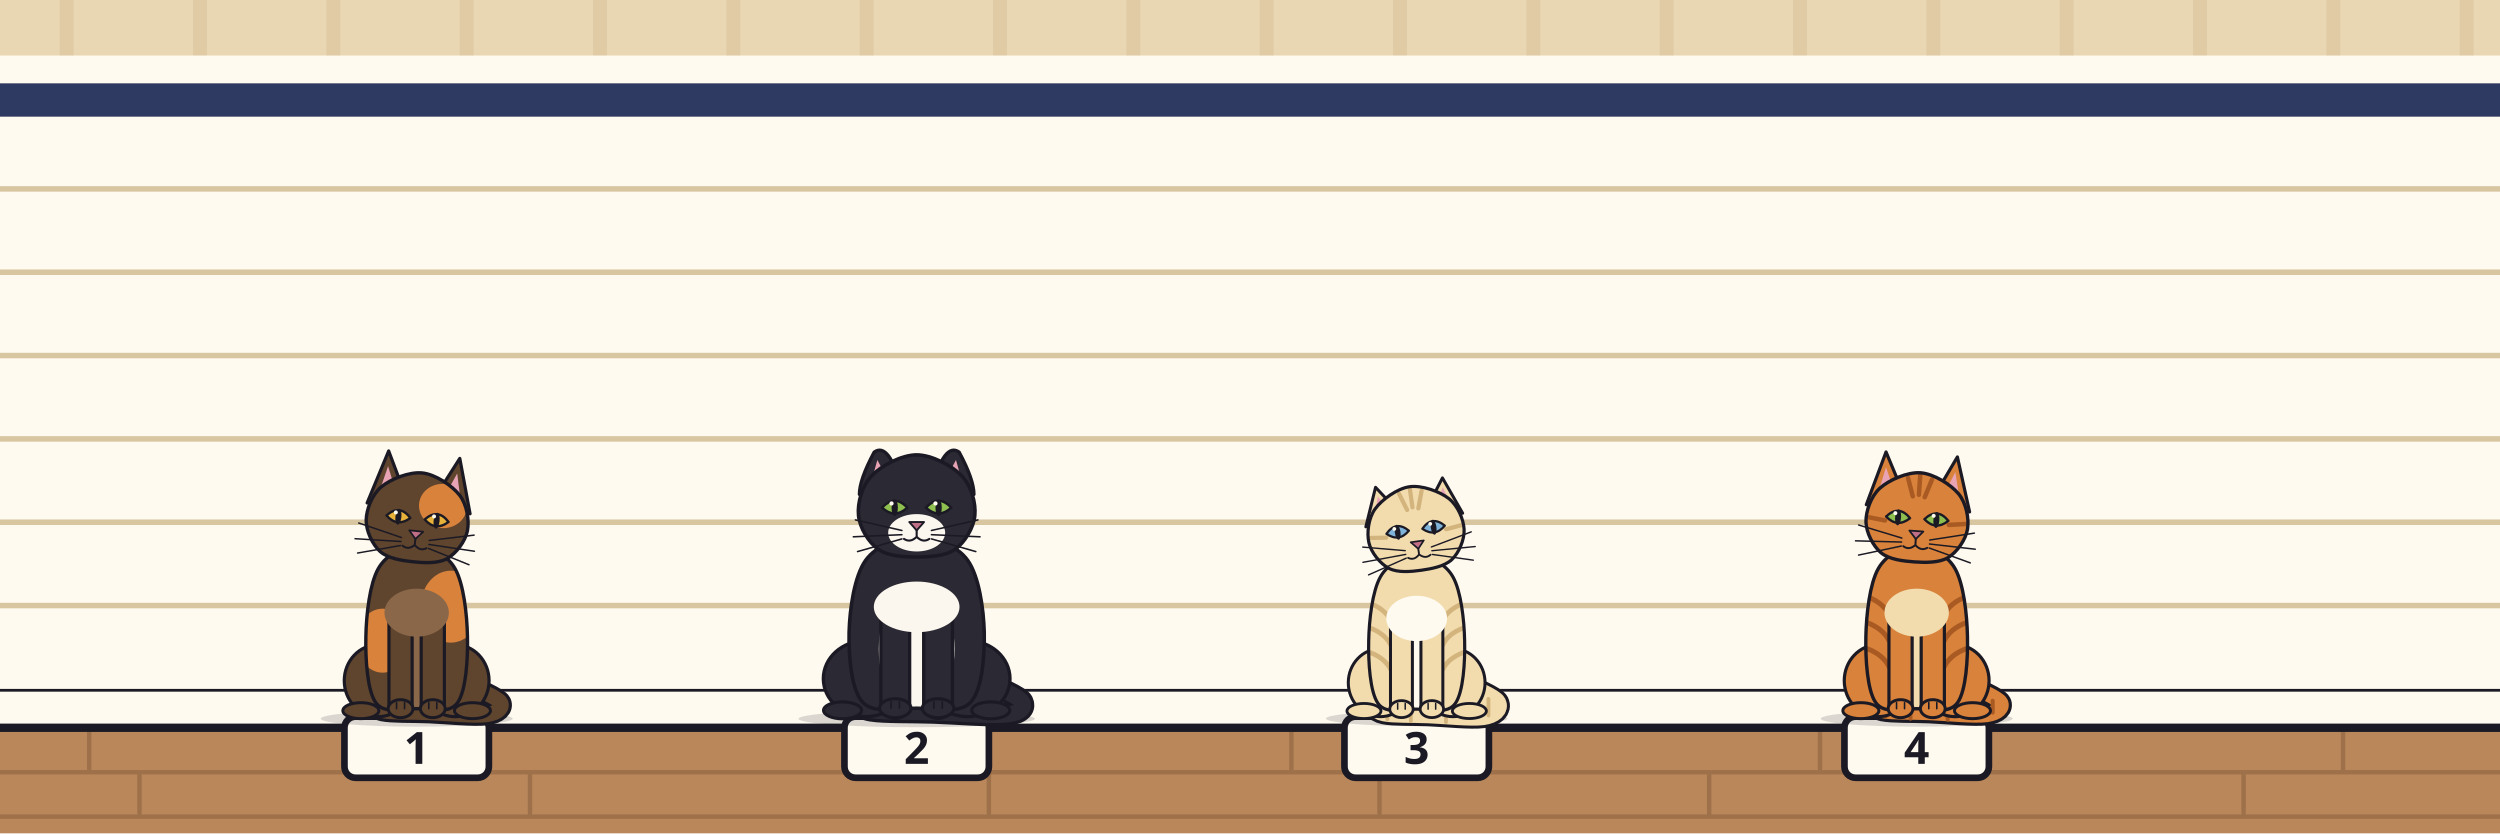
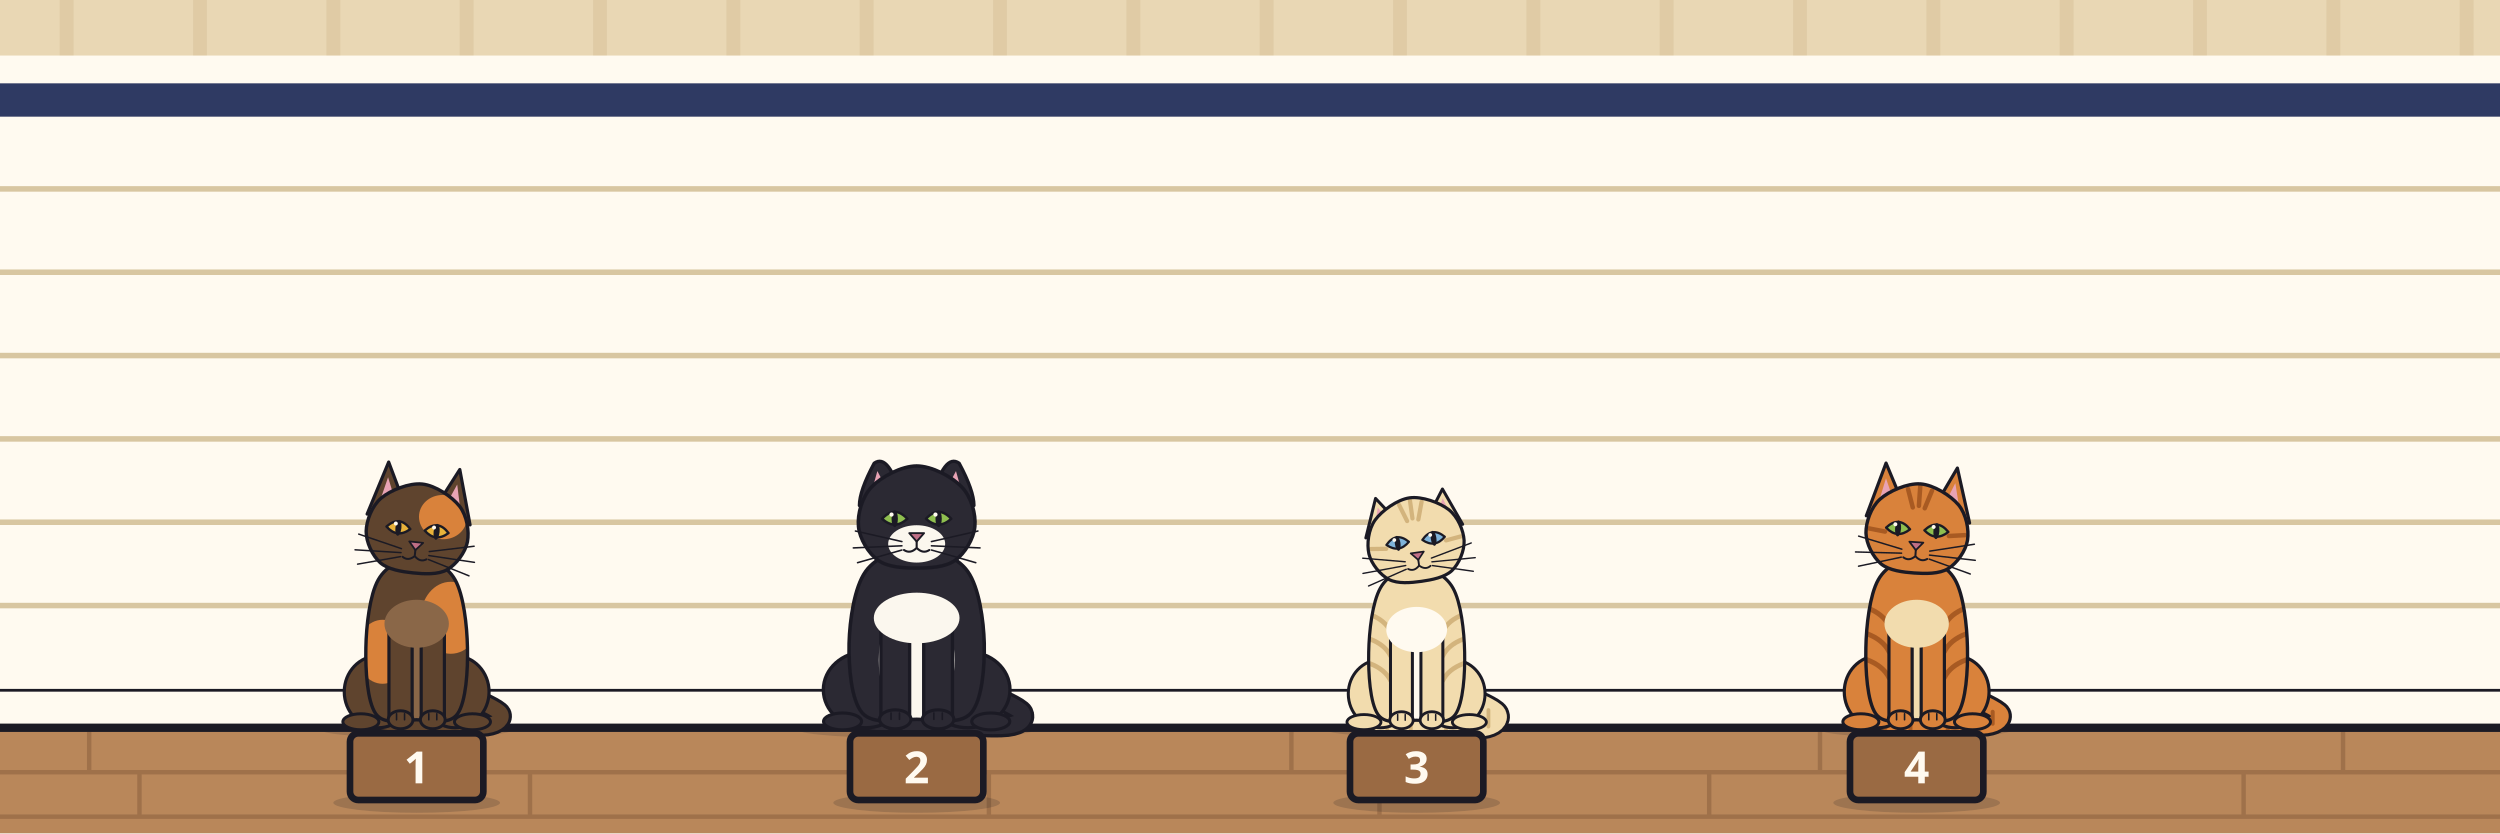
- <svg xmlns="http://www.w3.org/2000/svg" viewBox="0 0 900 300" overflow="visible" role="img" aria-label="Four cats in a line-up against a height chart, each standing on a numbered card">
+ <svg xmlns="http://www.w3.org/2000/svg" viewBox="0 0 900 300" overflow="visible" role="img" aria-label="Four cats in a line-up against a height chart, each sitting behind a numbered wooden block">
  <rect x="-170" y="0" width="1240" height="262" fill="#e9d7b4" />
  <path d="M-168 0V248M-120 0V248M-72 0V248M-24 0V248M24 0V248M72 0V248M120 0V248M168 0V248M216 0V248M264 0V248M312 0V248M360 0V248M408 0V248M456 0V248M504 0V248M552 0V248M600 0V248M648 0V248M696 0V248M744 0V248M792 0V248M840 0V248M888 0V248M936 0V248M984 0V248M1032 0V248" stroke="#cdb58a" stroke-width="5" opacity="0.35" />
  <rect x="-170" y="248" width="1240" height="14" fill="#fffaf0" />
  <path d="M-170 248H1070" fill="none" stroke="#1b1a24" stroke-width="2" stroke-linecap="round" stroke-linejoin="round" />
  <rect x="-170" y="262" width="1240" height="38" fill="#b9875a" />
  <path d="M-170 278H1070M-118.1 262V278M32.1 262V278M167.6 262V278M312 262V278M464.9 262V278M655.2 262V278M843.5 262V278M984.6 262V278M-170 294H1070M-76.8 278V294M50.2 278V294M190.8 278V294M356 278V294M496.6 278V294M615.3 278V294M807.7 278V294M936.3 278V294" stroke="#8e6340" stroke-width="1.6" opacity="0.6" />
  <path d="M-170 262H1070" fill="none" stroke="#1b1a24" stroke-width="3" stroke-linecap="round" stroke-linejoin="round" />
  <g transform="translate(-170 0)">
    <rect x="0" y="20" width="1240" height="228" fill="#fffaf0" />
    <path d="M0 218H1240M0 188H1240M0 158H1240M0 128H1240M0 98H1240M0 68H1240M0 38H1240" fill="none" stroke="#d8c6a1" stroke-width="2" stroke-linecap="round" stroke-linejoin="round" />
  </g>
  <rect x="-170" y="30" width="1240" height="12" fill="#2f3a63" />
-   <rect x="124" y="258" width="52" height="22" rx="4" fill="#fffaf0" stroke="#1b1a24" stroke-width="2.4" />
-   <text x="150" y="275" text-anchor="middle" font-family="sans-serif" font-weight="800" font-size="16" fill="#1b1a24">1</text>
-   <g transform="translate(150 258) scale(0.36)">
+   <g transform="translate(150 262) scale(0.36)">
    <ellipse cx="0" cy="2" rx="96" ry="8" fill="#1b1a24" opacity="0.16" />
    <path d="M56 -30 C60.7 -27.3 81.7 -18.7 84 -14 C86.3 -9.3 81.9 -3.7 70 -2 C58.1 -0.3 29.8 -3.3 12.4 -4 C-4.9 -4.7 -24.3 -4 -34.1 -6 C-43.9 -8 -44.4 -14.3 -46.5 -16" fill="none" stroke="#1b1a24" stroke-width="21.4" stroke-linecap="round" stroke-linejoin="round" />
    <path d="M56 -30 C60.7 -27.3 81.7 -18.7 84 -14 C86.3 -9.3 81.9 -3.7 70 -2 C58.1 -0.3 29.8 -3.3 12.4 -4 C-4.9 -4.7 -24.3 -4 -34.1 -6 C-43.9 -8 -44.4 -14.3 -46.5 -16" fill="none" stroke="#5f442e" stroke-width="15" stroke-linecap="round" stroke-linejoin="round" />
    <ellipse cx="-38.4" cy="-36" rx="34" ry="36" fill="#5f442e" stroke="#1b1a24" stroke-width="3.2" />
    <ellipse cx="38.4" cy="-36" rx="34" ry="36" fill="#5f442e" stroke="#1b1a24" stroke-width="3.2" />
    <ellipse cx="-55.8" cy="-6" rx="18" ry="8" fill="#5f442e" stroke="#1b1a24" stroke-width="3" />
    <ellipse cx="55.8" cy="-6" rx="18" ry="8" fill="#5f442e" stroke="#1b1a24" stroke-width="3" />
-     <clipPath id="yc0150258-b">
+     <clipPath id="yc0150262-b">
      <path d="M0 -170 C12.8 -170 30 -163 38.4 -148 C46.9 -133 50.4 -102.3 50.8 -80 C51.3 -57.7 49.4 -26 40.9 -14 C32.4 -2 13.6 -8 0 -8 C-13.6 -8 -32.4 -2 -40.9 -14 C-49.4 -26 -51.3 -57.7 -50.8 -80 C-50.4 -102.3 -46.9 -133 -38.4 -148 C-30 -163 -12.8 -170 0 -170Z" />
    </clipPath>
    <path d="M0 -170 C12.8 -170 30 -163 38.4 -148 C46.9 -133 50.4 -102.3 50.8 -80 C51.3 -57.7 49.4 -26 40.9 -14 C32.4 -2 13.6 -8 0 -8 C-13.6 -8 -32.4 -2 -40.9 -14 C-49.4 -26 -51.3 -57.7 -50.8 -80 C-50.4 -102.3 -46.9 -133 -38.4 -148 C-30 -163 -12.8 -170 0 -170Z" fill="#5f442e" />
-     <g clip-path="url(#yc0150258-b)">
+     <g clip-path="url(#yc0150262-b)">
      <ellipse cx="0" cy="-64" rx="28.5" ry="62" fill="#8a6748" />
      <ellipse cx="34.1" cy="-110" rx="30" ry="36" fill="#d9823b" />
      <ellipse cx="-34.1" cy="-76" rx="26" ry="32" fill="#d9823b" />
    </g>
    <path d="M0 -170 C12.8 -170 30 -163 38.4 -148 C46.9 -133 50.4 -102.3 50.8 -80 C51.3 -57.7 49.4 -26 40.9 -14 C32.4 -2 13.6 -8 0 -8 C-13.6 -8 -32.4 -2 -40.9 -14 C-49.4 -26 -51.3 -57.7 -50.8 -80 C-50.4 -102.3 -46.9 -133 -38.4 -148 C-30 -163 -12.8 -170 0 -170Z" fill="none" />
    <path d="M0 -170 C12.8 -170 30 -163 38.4 -148 C46.9 -133 50.4 -102.3 50.8 -80 C51.3 -57.7 49.4 -26 40.9 -14 C32.4 -2 13.6 -8 0 -8 C-13.6 -8 -32.4 -2 -40.9 -14 C-49.4 -26 -51.3 -57.7 -50.8 -80 C-50.4 -102.3 -46.9 -133 -38.4 -148 C-30 -163 -12.8 -170 0 -170Z" fill="none" stroke="#1b1a24" stroke-width="3.4" stroke-linecap="round" stroke-linejoin="round" />
    <path d="M-16.12 -96 L-16.12 -12" fill="none" stroke="#1b1a24" stroke-width="26.4" stroke-linecap="round" stroke-linejoin="round" />
    <path d="M-16.12 -96 L-16.12 -12" fill="none" stroke="#5f442e" stroke-width="20" stroke-linecap="round" stroke-linejoin="round" />
    <ellipse cx="-16.1" cy="-8" rx="12.4" ry="9" fill="#5f442e" stroke="#1b1a24" stroke-width="3" />
    <path d="M-20.12 -14 l0 6 M-12.12 -14 l0 6" fill="none" stroke="#1b1a24" stroke-width="1.6" stroke-linecap="round" stroke-linejoin="round" />
    <path d="M16.12 -96 L16.12 -12" fill="none" stroke="#1b1a24" stroke-width="26.4" stroke-linecap="round" stroke-linejoin="round" />
    <path d="M16.12 -96 L16.12 -12" fill="none" stroke="#5f442e" stroke-width="20" stroke-linecap="round" stroke-linejoin="round" />
    <ellipse cx="16.1" cy="-8" rx="12.4" ry="9" fill="#5f442e" stroke="#1b1a24" stroke-width="3" />
    <path d="M12.12 -14 l0 6 M20.12 -14 l0 6" fill="none" stroke="#1b1a24" stroke-width="1.6" stroke-linecap="round" stroke-linejoin="round" />
    <ellipse cx="0" cy="-104" rx="32.2" ry="24" fill="#8a6748" />
    <g transform="rotate(6 0 -190)">
      <path d="M-11.76 -214.4 L-35.76 -262.4 L-51.76 -208.4 Z" fill="#5f442e" stroke="#1b1a24" stroke-width="3.2" stroke-linecap="round" stroke-linejoin="round" />
      <path d="M-21.76 -216.4 L-34.76 -247.2 L-42.76 -212.4 Z" fill="#e8a3b4" />
      <path d="M11.76 -214.4 L35.76 -262.4 L51.76 -208.4 Z" fill="#5f442e" stroke="#1b1a24" stroke-width="3.2" stroke-linecap="round" stroke-linejoin="round" />
      <path d="M21.76 -216.4 L34.76 -247.2 L42.76 -212.4 Z" fill="#e8a3b4" />
-       <clipPath id="yc0150258-hf">
+       <clipPath id="yc0150262-hf">
        <path d="M0 -244 C13.1 -244 30.9 -234.6 39.4 -225.8 C47.8 -217 51.8 -201.9 50.9 -191.2 C49.9 -180.5 42.1 -167.5 33.6 -161.4 C25.1 -155.4 11.2 -154.7 0 -154.7 C-11.2 -154.7 -25.1 -155.4 -33.6 -161.4 C-42.1 -167.5 -49.9 -180.5 -50.9 -191.2 C-51.8 -201.9 -47.8 -217 -39.4 -225.8 C-30.9 -234.6 -13.1 -244 0 -244Z" />
      </clipPath>
      <path d="M0 -244 C13.1 -244 30.9 -234.6 39.4 -225.8 C47.8 -217 51.8 -201.9 50.9 -191.2 C49.9 -180.5 42.1 -167.5 33.6 -161.4 C25.1 -155.4 11.2 -154.7 0 -154.7 C-11.2 -154.7 -25.1 -155.4 -33.6 -161.4 C-42.1 -167.5 -49.9 -180.5 -50.9 -191.2 C-51.8 -201.9 -47.8 -217 -39.4 -225.8 C-30.9 -234.6 -13.1 -244 0 -244Z" fill="#5f442e" />
-       <g clip-path="url(#yc0150258-hf)">
+       <g clip-path="url(#yc0150262-hf)">
        <ellipse cx="24" cy="-213.3" rx="24" ry="22.1" fill="#d9823b" />
      </g>
      <path d="M0 -244 C13.1 -244 30.9 -234.6 39.4 -225.8 C47.8 -217 51.8 -201.9 50.9 -191.2 C49.9 -180.5 42.1 -167.5 33.6 -161.4 C25.1 -155.4 11.2 -154.7 0 -154.7 C-11.2 -154.7 -25.1 -155.4 -33.6 -161.4 C-42.1 -167.5 -49.9 -180.5 -50.9 -191.2 C-51.8 -201.9 -47.8 -217 -39.4 -225.8 C-30.9 -234.6 -13.1 -244 0 -244Z" fill="none" />
      <path d="M0 -244 C13.1 -244 30.9 -234.6 39.4 -225.8 C47.8 -217 51.8 -201.9 50.9 -191.2 C49.9 -180.5 42.1 -167.5 33.6 -161.4 C25.1 -155.4 11.2 -154.7 0 -154.7 C-11.2 -154.7 -25.1 -155.4 -33.6 -161.4 C-42.1 -167.5 -49.9 -180.5 -50.9 -191.2 C-51.8 -201.9 -47.8 -217 -39.4 -225.8 C-30.9 -234.6 -13.1 -244 0 -244Z" fill="none" stroke="#1b1a24" stroke-width="3.4" stroke-linecap="round" stroke-linejoin="round" />
      <path d="M-31.2 -198 Q-19.2 -211 -7.2 -198 Q-19.2 -187 -31.2 -198 Z" fill="#e8b23a" stroke="#1b1a24" stroke-width="2.4" stroke-linecap="round" stroke-linejoin="round" />
      <ellipse cx="-19.2" cy="-198" rx="3" ry="8" fill="#1b1a24" />
      <circle cx="-22.2" cy="-202" r="2" fill="#fffaf0" />
      <path d="M7.2 -198 Q19.2 -211 31.2 -198 Q19.2 -187 7.2 -198 Z" fill="#e8b23a" stroke="#1b1a24" stroke-width="2.4" stroke-linecap="round" stroke-linejoin="round" />
      <ellipse cx="19.2" cy="-198" rx="3" ry="8" fill="#1b1a24" />
      <circle cx="16.2" cy="-202" r="2" fill="#fffaf0" />
      <path d="M-7 -185.6 L7 -185.6 L0 -177.6 Z" fill="#c06f86" stroke="#1b1a24" stroke-width="1.8" stroke-linecap="round" stroke-linejoin="round" />
      <path d="M0 -177.6 l0 6 q-6 6 -12 2 M0 -171.6 q6 6 12 2" fill="none" stroke="#1b1a24" stroke-width="2" stroke-linecap="round" stroke-linejoin="round" />
      <path d="M-14 -177.6 l-44 -10 M-14 -173.6 l-46 2 M-14 -169.6 l-42 12" fill="none" stroke="#1b1a24" stroke-width="1.5" stroke-linecap="round" stroke-linejoin="round" />
      <path d="M14 -177.6 l44 -10 M14 -173.6 l46 2 M14 -169.6 l42 12" fill="none" stroke="#1b1a24" stroke-width="1.5" stroke-linecap="round" stroke-linejoin="round" />
    </g>
  </g>
-   <rect x="304" y="258" width="52" height="22" rx="4" fill="#fffaf0" stroke="#1b1a24" stroke-width="2.4" />
-   <text x="330" y="275" text-anchor="middle" font-family="sans-serif" font-weight="800" font-size="16" fill="#1b1a24">2</text>
-   <g transform="translate(330 258) scale(0.38)">
+   <ellipse cx="150" cy="289" rx="30" ry="3.6" fill="#1b1a24" opacity="0.18" />
+   <rect x="126" y="264" width="48" height="24" rx="3" fill="#9a6a43" stroke="#1b1a24" stroke-width="2.4" />
+   <text x="150" y="282" text-anchor="middle" font-family="sans-serif" font-weight="800" font-size="16" fill="#fffaf0">1</text>
+   <g transform="translate(330 262) scale(0.38)">
    <ellipse cx="0" cy="2" rx="112" ry="8" fill="#1b1a24" opacity="0.16" />
    <path d="M72 -30 C76.7 -27.3 97.7 -18.7 100 -14 C102.3 -9.3 100.1 -3.7 86 -2 C71.9 -0.3 37.1 -3.3 15.6 -4 C-5.9 -4.7 -30.6 -4 -42.9 -6 C-55.3 -8 -55.9 -14.3 -58.5 -16" fill="none" stroke="#1b1a24" stroke-width="21.4" stroke-linecap="round" stroke-linejoin="round" />
    <path d="M72 -30 C76.7 -27.3 97.7 -18.7 100 -14 C102.3 -9.3 100.1 -3.7 86 -2 C71.9 -0.3 37.1 -3.3 15.6 -4 C-5.9 -4.7 -30.6 -4 -42.9 -6 C-55.3 -8 -55.9 -14.3 -58.5 -16" fill="none" stroke="#2b2933" stroke-width="15" stroke-linecap="round" stroke-linejoin="round" />
    <ellipse cx="-48.4" cy="-36" rx="40" ry="36" fill="#2b2933" stroke="#1b1a24" stroke-width="3.2" />
    <ellipse cx="48.4" cy="-36" rx="40" ry="36" fill="#2b2933" stroke="#1b1a24" stroke-width="3.2" />
    <ellipse cx="-70.2" cy="-6" rx="18" ry="8" fill="#2b2933" stroke="#1b1a24" stroke-width="3" />
    <ellipse cx="70.2" cy="-6" rx="18" ry="8" fill="#2b2933" stroke="#1b1a24" stroke-width="3" />
-     <clipPath id="yc1330258-b">
+     <clipPath id="yc1330262-b">
      <path d="M0 -170 C16.1 -170 37.7 -163 48.4 -148 C59 -133 63.4 -102.3 64 -80 C64.5 -57.7 62.1 -26 51.5 -14 C40.8 -2 17.2 -8 0 -8 C-17.2 -8 -40.8 -2 -51.5 -14 C-62.1 -26 -64.5 -57.7 -64 -80 C-63.4 -102.3 -59 -133 -48.4 -148 C-37.7 -163 -16.1 -170 0 -170Z" />
    </clipPath>
    <path d="M0 -170 C16.1 -170 37.7 -163 48.4 -148 C59 -133 63.4 -102.3 64 -80 C64.5 -57.7 62.1 -26 51.5 -14 C40.8 -2 17.2 -8 0 -8 C-17.2 -8 -40.8 -2 -51.5 -14 C-62.1 -26 -64.5 -57.7 -64 -80 C-63.4 -102.3 -59 -133 -48.4 -148 C-37.7 -163 -16.1 -170 0 -170Z" fill="#2b2933" />
-     <g clip-path="url(#yc1330258-b)">
+     <g clip-path="url(#yc1330262-b)">
      <ellipse cx="0" cy="-64" rx="35.9" ry="62" fill="#fbf7ee" />
    </g>
    <path d="M0 -170 C16.1 -170 37.7 -163 48.4 -148 C59 -133 63.4 -102.3 64 -80 C64.5 -57.7 62.1 -26 51.5 -14 C40.8 -2 17.2 -8 0 -8 C-17.2 -8 -40.8 -2 -51.5 -14 C-62.1 -26 -64.5 -57.7 -64 -80 C-63.4 -102.3 -59 -133 -48.4 -148 C-37.7 -163 -16.1 -170 0 -170Z" fill="none" stroke="#4d5c8f" stroke-width="2" stroke-linecap="round" stroke-linejoin="round" />
    <path d="M0 -170 C16.1 -170 37.7 -163 48.4 -148 C59 -133 63.4 -102.3 64 -80 C64.5 -57.7 62.1 -26 51.5 -14 C40.8 -2 17.2 -8 0 -8 C-17.2 -8 -40.8 -2 -51.5 -14 C-62.1 -26 -64.5 -57.7 -64 -80 C-63.4 -102.3 -59 -133 -48.4 -148 C-37.7 -163 -16.1 -170 0 -170Z" fill="none" stroke="#1b1a24" stroke-width="3.4" stroke-linecap="round" stroke-linejoin="round" />
    <path d="M-20.28 -96 L-20.28 -12" fill="none" stroke="#1b1a24" stroke-width="30.4" stroke-linecap="round" stroke-linejoin="round" />
    <path d="M-20.28 -96 L-20.28 -12" fill="none" stroke="#2b2933" stroke-width="24" stroke-linecap="round" stroke-linejoin="round" />
    <ellipse cx="-20.3" cy="-8" rx="14.9" ry="9" fill="#2b2933" stroke="#1b1a24" stroke-width="3" />
    <path d="M-24.28 -14 l0 6 M-16.28 -14 l0 6" fill="none" stroke="#1b1a24" stroke-width="1.6" stroke-linecap="round" stroke-linejoin="round" />
    <path d="M20.28 -96 L20.28 -12" fill="none" stroke="#1b1a24" stroke-width="30.4" stroke-linecap="round" stroke-linejoin="round" />
    <path d="M20.28 -96 L20.28 -12" fill="none" stroke="#2b2933" stroke-width="24" stroke-linecap="round" stroke-linejoin="round" />
    <ellipse cx="20.3" cy="-8" rx="14.9" ry="9" fill="#2b2933" stroke="#1b1a24" stroke-width="3" />
    <path d="M16.28 -14 l0 6 M24.28 -14 l0 6" fill="none" stroke="#1b1a24" stroke-width="1.6" stroke-linecap="round" stroke-linejoin="round" />
    <ellipse cx="0" cy="-104" rx="40.6" ry="24" fill="#fbf7ee" />
    <g transform="rotate(0 0 -190)">
      <path d="M-14.24 -216.6 Q-26.24 -260.6 -40.24 -250.6 Q-54.24 -224.6 -54.24 -210.6 Z" fill="#2b2933" stroke="#1b1a24" stroke-width="3.2" stroke-linecap="round" stroke-linejoin="round" />
      <path d="M-24.24 -218.6 L-37.24 -243.2 L-45.24 -214.6 Z" fill="#e8a3b4" />
      <path d="M14.24 -216.6 Q26.24 -260.6 40.24 -250.6 Q54.24 -224.6 54.24 -210.6 Z" fill="#2b2933" stroke="#1b1a24" stroke-width="3.2" stroke-linecap="round" stroke-linejoin="round" />
      <path d="M24.24 -218.6 L37.24 -243.2 L45.24 -214.6 Z" fill="#e8a3b4" />
-       <clipPath id="yc1330258-hf">
+       <clipPath id="yc1330262-hf">
        <path d="M0 -248 C14.2 -248 33.5 -237.8 42.6 -228.2 C51.8 -218.7 56.2 -202.4 55.1 -190.8 C54.1 -179.2 45.6 -165.1 36.4 -158.6 C27.2 -152 12.1 -151.3 0 -151.3 C-12.1 -151.3 -27.2 -152 -36.4 -158.6 C-45.6 -165.1 -54.1 -179.2 -55.1 -190.8 C-56.2 -202.4 -51.8 -218.7 -42.6 -228.2 C-33.5 -237.8 -14.2 -248 0 -248Z" />
      </clipPath>
      <path d="M0 -248 C14.2 -248 33.5 -237.8 42.6 -228.2 C51.8 -218.7 56.2 -202.4 55.1 -190.8 C54.1 -179.2 45.6 -165.1 36.4 -158.6 C27.2 -152 12.1 -151.3 0 -151.3 C-12.1 -151.3 -27.2 -152 -36.4 -158.6 C-45.6 -165.1 -54.1 -179.2 -55.1 -190.8 C-56.2 -202.4 -51.8 -218.7 -42.6 -228.2 C-33.5 -237.8 -14.2 -248 0 -248Z" fill="#2b2933" />
-       <g clip-path="url(#yc1330258-hf)">
+       <g clip-path="url(#yc1330262-hf)">
        <ellipse cx="0" cy="-174.2" rx="27" ry="17.7" fill="#fbf7ee" />
      </g>
      <path d="M0 -248 C14.2 -248 33.5 -237.8 42.6 -228.2 C51.8 -218.7 56.2 -202.4 55.1 -190.8 C54.1 -179.2 45.6 -165.1 36.4 -158.6 C27.2 -152 12.1 -151.3 0 -151.3 C-12.1 -151.3 -27.2 -152 -36.4 -158.6 C-45.6 -165.1 -54.1 -179.2 -55.1 -190.8 C-56.2 -202.4 -51.8 -218.7 -42.6 -228.2 C-33.5 -237.8 -14.2 -248 0 -248Z" fill="none" stroke="#4d5c8f" stroke-width="2" stroke-linecap="round" stroke-linejoin="round" />
      <path d="M0 -248 C14.2 -248 33.5 -237.8 42.6 -228.2 C51.8 -218.7 56.2 -202.4 55.1 -190.8 C54.1 -179.2 45.6 -165.1 36.4 -158.6 C27.2 -152 12.1 -151.3 0 -151.3 C-12.1 -151.3 -27.2 -152 -36.4 -158.6 C-45.6 -165.1 -54.1 -179.2 -55.1 -190.8 C-56.2 -202.4 -51.8 -218.7 -42.6 -228.2 C-33.5 -237.8 -14.2 -248 0 -248Z" fill="none" stroke="#1b1a24" stroke-width="3.4" stroke-linecap="round" stroke-linejoin="round" />
      <path d="M-32.8 -198 Q-20.8 -211 -8.8 -198 Q-20.8 -187 -32.8 -198 Z" fill="#8fbf4f" stroke="#1b1a24" stroke-width="2.4" stroke-linecap="round" stroke-linejoin="round" />
      <ellipse cx="-20.8" cy="-198" rx="3" ry="8" fill="#1b1a24" />
      <circle cx="-23.8" cy="-202" r="2" fill="#fffaf0" />
      <path d="M8.8 -198 Q20.8 -211 32.8 -198 Q20.8 -187 8.8 -198 Z" fill="#8fbf4f" stroke="#1b1a24" stroke-width="2.4" stroke-linecap="round" stroke-linejoin="round" />
      <ellipse cx="20.8" cy="-198" rx="3" ry="8" fill="#1b1a24" />
      <circle cx="17.8" cy="-202" r="2" fill="#fffaf0" />
      <path d="M-7 -184.4 L7 -184.4 L0 -176.4 Z" fill="#c06f86" stroke="#1b1a24" stroke-width="1.8" stroke-linecap="round" stroke-linejoin="round" />
      <path d="M0 -176.4 l0 6 q-6 6 -12 2 M0 -170.4 q6 6 12 2" fill="none" stroke="#1b1a24" stroke-width="2" stroke-linecap="round" stroke-linejoin="round" />
      <path d="M-14 -176.4 l-44 -10 M-14 -172.4 l-46 2 M-14 -168.4 l-42 12" fill="none" stroke="#1b1a24" stroke-width="1.5" stroke-linecap="round" stroke-linejoin="round" />
      <path d="M14 -176.4 l44 -10 M14 -172.4 l46 2 M14 -168.4 l42 12" fill="none" stroke="#1b1a24" stroke-width="1.5" stroke-linecap="round" stroke-linejoin="round" />
    </g>
  </g>
-   <rect x="484" y="258" width="52" height="22" rx="4" fill="#fffaf0" stroke="#1b1a24" stroke-width="2.4" />
-   <text x="510" y="275" text-anchor="middle" font-family="sans-serif" font-weight="800" font-size="16" fill="#1b1a24">3</text>
-   <g transform="translate(510 258) scale(0.34)">
+   <ellipse cx="330" cy="289" rx="30" ry="3.6" fill="#1b1a24" opacity="0.18" />
+   <rect x="306" y="264" width="48" height="24" rx="3" fill="#9a6a43" stroke="#1b1a24" stroke-width="2.4" />
+   <text x="330" y="282" text-anchor="middle" font-family="sans-serif" font-weight="800" font-size="16" fill="#fffaf0">2</text>
+   <g transform="translate(510 262) scale(0.34)">
    <ellipse cx="0" cy="2" rx="96" ry="8" fill="#1b1a24" opacity="0.16" />
    <path d="M56 -30 C60.7 -27.3 81.7 -18.7 84 -14 C86.3 -9.3 81.9 -3.7 70 -2 C58.1 -0.3 29.8 -3.3 12.4 -4 C-4.9 -4.7 -24.3 -4 -34.1 -6 C-43.9 -8 -44.4 -14.3 -46.5 -16" fill="none" stroke="#1b1a24" stroke-width="28.4" stroke-linecap="round" stroke-linejoin="round" />
    <path d="M56 -30 C60.7 -27.3 81.7 -18.7 84 -14 C86.3 -9.3 81.9 -3.7 70 -2 C58.1 -0.3 29.8 -3.3 12.4 -4 C-4.9 -4.7 -24.3 -4 -34.1 -6 C-43.9 -8 -44.4 -14.3 -46.5 -16" fill="none" stroke="#f2dcae" stroke-width="22" stroke-linecap="round" stroke-linejoin="round" />
    <path d="M76 -18.8 l0 17.6" fill="none" stroke="#d3b47d" stroke-width="4" stroke-linecap="round" stroke-linejoin="round" />
    <path d="M31 -11.8 l0 17.6" fill="none" stroke="#d3b47d" stroke-width="4" stroke-linecap="round" stroke-linejoin="round" />
    <path d="M-6.2 -12.8 l0 17.6" fill="none" stroke="#d3b47d" stroke-width="4" stroke-linecap="round" stroke-linejoin="round" />
    <path d="M-31 -14.8 l0 17.6" fill="none" stroke="#d3b47d" stroke-width="4" stroke-linecap="round" stroke-linejoin="round" />
    <ellipse cx="-38.4" cy="-36" rx="34" ry="36" fill="#f2dcae" stroke="#1b1a24" stroke-width="3.2" />
    <ellipse cx="38.4" cy="-36" rx="34" ry="36" fill="#f2dcae" stroke="#1b1a24" stroke-width="3.2" />
    <ellipse cx="-55.8" cy="-6" rx="18" ry="8" fill="#f2dcae" stroke="#1b1a24" stroke-width="3" />
    <ellipse cx="55.8" cy="-6" rx="18" ry="8" fill="#f2dcae" stroke="#1b1a24" stroke-width="3" />
-     <clipPath id="yc2510258-b">
+     <clipPath id="yc2510262-b">
      <path d="M0 -170 C12.8 -170 30 -163 38.4 -148 C46.9 -133 50.4 -102.3 50.8 -80 C51.3 -57.7 49.4 -26 40.9 -14 C32.4 -2 13.6 -8 0 -8 C-13.6 -8 -32.4 -2 -40.9 -14 C-49.4 -26 -51.3 -57.7 -50.8 -80 C-50.4 -102.3 -46.9 -133 -38.4 -148 C-30 -163 -12.8 -170 0 -170Z" />
    </clipPath>
    <path d="M0 -170 C12.8 -170 30 -163 38.4 -148 C46.9 -133 50.4 -102.3 50.8 -80 C51.3 -57.7 49.4 -26 40.9 -14 C32.4 -2 13.6 -8 0 -8 C-13.6 -8 -32.4 -2 -40.9 -14 C-49.4 -26 -51.3 -57.7 -50.8 -80 C-50.4 -102.3 -46.9 -133 -38.4 -148 C-30 -163 -12.8 -170 0 -170Z" fill="#f2dcae" />
-     <g clip-path="url(#yc2510258-b)">
+     <g clip-path="url(#yc2510262-b)">
      <ellipse cx="0" cy="-64" rx="28.5" ry="62" fill="#fffaf0" />
      <path d="M-49.6 -120 q16 6 22 18 M49.6 -120 q-16 6 -22 18" fill="none" stroke="#d3b47d" stroke-width="5" stroke-linecap="round" stroke-linejoin="round" />
      <path d="M-49.6 -94 q16 6 22 18 M49.6 -94 q-16 6 -22 18" fill="none" stroke="#d3b47d" stroke-width="5" stroke-linecap="round" stroke-linejoin="round" />
      <path d="M-49.6 -68 q16 6 22 18 M49.6 -68 q-16 6 -22 18" fill="none" stroke="#d3b47d" stroke-width="5" stroke-linecap="round" stroke-linejoin="round" />
    </g>
    <path d="M0 -170 C12.8 -170 30 -163 38.4 -148 C46.9 -133 50.4 -102.3 50.8 -80 C51.3 -57.7 49.4 -26 40.9 -14 C32.4 -2 13.6 -8 0 -8 C-13.6 -8 -32.4 -2 -40.9 -14 C-49.4 -26 -51.3 -57.7 -50.8 -80 C-50.4 -102.3 -46.9 -133 -38.4 -148 C-30 -163 -12.8 -170 0 -170Z" fill="none" />
    <path d="M0 -170 C12.8 -170 30 -163 38.4 -148 C46.9 -133 50.4 -102.3 50.8 -80 C51.3 -57.7 49.4 -26 40.9 -14 C32.4 -2 13.6 -8 0 -8 C-13.6 -8 -32.4 -2 -40.9 -14 C-49.4 -26 -51.3 -57.7 -50.8 -80 C-50.4 -102.3 -46.9 -133 -38.4 -148 C-30 -163 -12.8 -170 0 -170Z" fill="none" stroke="#1b1a24" stroke-width="3.4" stroke-linecap="round" stroke-linejoin="round" />
    <path d="M-16.12 -96 L-16.12 -12" fill="none" stroke="#1b1a24" stroke-width="26.4" stroke-linecap="round" stroke-linejoin="round" />
    <path d="M-16.12 -96 L-16.12 -12" fill="none" stroke="#f2dcae" stroke-width="20" stroke-linecap="round" stroke-linejoin="round" />
    <ellipse cx="-16.1" cy="-8" rx="12.4" ry="9" fill="#f2dcae" stroke="#1b1a24" stroke-width="3" />
    <path d="M-20.12 -14 l0 6 M-12.12 -14 l0 6" fill="none" stroke="#1b1a24" stroke-width="1.6" stroke-linecap="round" stroke-linejoin="round" />
    <path d="M16.12 -96 L16.12 -12" fill="none" stroke="#1b1a24" stroke-width="26.4" stroke-linecap="round" stroke-linejoin="round" />
    <path d="M16.12 -96 L16.12 -12" fill="none" stroke="#f2dcae" stroke-width="20" stroke-linecap="round" stroke-linejoin="round" />
    <ellipse cx="16.1" cy="-8" rx="12.4" ry="9" fill="#f2dcae" stroke="#1b1a24" stroke-width="3" />
    <path d="M12.12 -14 l0 6 M20.12 -14 l0 6" fill="none" stroke="#1b1a24" stroke-width="1.6" stroke-linecap="round" stroke-linejoin="round" />
    <ellipse cx="0" cy="-104" rx="32.2" ry="24" fill="#fffaf0" />
    <g transform="rotate(-8 0 -190)">
      <path d="M-11.76 -214.4 L-35.76 -248.4 L-51.76 -208.4 Z" fill="#f2dcae" stroke="#1b1a24" stroke-width="3.2" stroke-linecap="round" stroke-linejoin="round" />
      <path d="M-21.76 -216.4 L-34.76 -238.52 L-42.76 -212.4 Z" fill="#e8a3b4" />
      <path d="M11.76 -214.4 L35.76 -248.4 L51.76 -208.4 Z" fill="#f2dcae" stroke="#1b1a24" stroke-width="3.2" stroke-linecap="round" stroke-linejoin="round" />
      <path d="M21.76 -216.4 L34.76 -238.52 L42.76 -212.4 Z" fill="#e8a3b4" />
-       <clipPath id="yc2510258-hf">
+       <clipPath id="yc2510262-hf">
        <path d="M0 -244 C13.1 -244 30.9 -234.6 39.4 -225.8 C47.8 -217 51.8 -201.9 50.9 -191.2 C49.9 -180.5 42.1 -167.5 33.6 -161.4 C25.1 -155.4 11.2 -154.7 0 -154.7 C-11.2 -154.7 -25.1 -155.4 -33.6 -161.4 C-42.1 -167.5 -49.9 -180.5 -50.9 -191.2 C-51.8 -201.9 -47.8 -217 -39.4 -225.8 C-30.9 -234.6 -13.1 -244 0 -244Z" />
      </clipPath>
      <path d="M0 -244 C13.1 -244 30.9 -234.6 39.4 -225.8 C47.8 -217 51.8 -201.9 50.9 -191.2 C49.9 -180.5 42.1 -167.5 33.6 -161.4 C25.1 -155.4 11.2 -154.7 0 -154.7 C-11.2 -154.7 -25.1 -155.4 -33.6 -161.4 C-42.1 -167.5 -49.9 -180.5 -50.9 -191.2 C-51.8 -201.9 -47.8 -217 -39.4 -225.8 C-30.9 -234.6 -13.1 -244 0 -244Z" fill="#f2dcae" />
-       <g clip-path="url(#yc2510258-hf)">
+       <g clip-path="url(#yc2510262-hf)">
        <path d="M-12 -238 l6 18 M0 -242 l0 20 M12 -238 l-6 18 M-48 -196 l16 2 M48 -196 l-16 2" fill="none" stroke="#d3b47d" stroke-width="4.5" stroke-linecap="round" stroke-linejoin="round" />
      </g>
      <path d="M0 -244 C13.1 -244 30.9 -234.6 39.4 -225.8 C47.8 -217 51.8 -201.9 50.9 -191.2 C49.9 -180.5 42.1 -167.5 33.6 -161.4 C25.1 -155.4 11.2 -154.7 0 -154.7 C-11.2 -154.7 -25.1 -155.4 -33.6 -161.4 C-42.1 -167.5 -49.9 -180.5 -50.9 -191.2 C-51.8 -201.9 -47.8 -217 -39.4 -225.8 C-30.9 -234.6 -13.1 -244 0 -244Z" fill="none" />
      <path d="M0 -244 C13.1 -244 30.9 -234.6 39.4 -225.8 C47.8 -217 51.8 -201.9 50.9 -191.2 C49.9 -180.5 42.1 -167.5 33.6 -161.4 C25.1 -155.4 11.2 -154.7 0 -154.7 C-11.2 -154.7 -25.1 -155.4 -33.6 -161.4 C-42.1 -167.5 -49.9 -180.5 -50.9 -191.2 C-51.8 -201.9 -47.8 -217 -39.4 -225.8 C-30.9 -234.6 -13.1 -244 0 -244Z" fill="none" stroke="#1b1a24" stroke-width="3.4" stroke-linecap="round" stroke-linejoin="round" />
      <path d="M-31.2 -198 Q-19.2 -211 -7.2 -198 Q-19.2 -187 -31.2 -198 Z" fill="#7fb3d9" stroke="#1b1a24" stroke-width="2.4" stroke-linecap="round" stroke-linejoin="round" />
      <ellipse cx="-19.2" cy="-198" rx="3" ry="8" fill="#1b1a24" />
      <circle cx="-22.2" cy="-202" r="2" fill="#fffaf0" />
      <path d="M7.2 -198 Q19.2 -211 31.2 -198 Q19.2 -187 7.2 -198 Z" fill="#7fb3d9" stroke="#1b1a24" stroke-width="2.4" stroke-linecap="round" stroke-linejoin="round" />
      <ellipse cx="19.2" cy="-198" rx="3" ry="8" fill="#1b1a24" />
      <circle cx="16.2" cy="-202" r="2" fill="#fffaf0" />
      <path d="M-7 -185.6 L7 -185.6 L0 -177.6 Z" fill="#c06f86" stroke="#1b1a24" stroke-width="1.8" stroke-linecap="round" stroke-linejoin="round" />
      <path d="M0 -177.6 l0 6 q-6 6 -12 2 M0 -171.6 q6 6 12 2" fill="none" stroke="#1b1a24" stroke-width="2" stroke-linecap="round" stroke-linejoin="round" />
      <path d="M-14 -177.6 l-44 -10 M-14 -173.6 l-46 2 M-14 -169.6 l-42 12" fill="none" stroke="#1b1a24" stroke-width="1.5" stroke-linecap="round" stroke-linejoin="round" />
      <path d="M14 -177.6 l44 -10 M14 -173.6 l46 2 M14 -169.6 l42 12" fill="none" stroke="#1b1a24" stroke-width="1.5" stroke-linecap="round" stroke-linejoin="round" />
    </g>
  </g>
-   <rect x="664" y="258" width="52" height="22" rx="4" fill="#fffaf0" stroke="#1b1a24" stroke-width="2.4" />
-   <text x="690" y="275" text-anchor="middle" font-family="sans-serif" font-weight="800" font-size="16" fill="#1b1a24">4</text>
-   <g transform="translate(690 258) scale(0.36)">
+   <ellipse cx="510" cy="289" rx="30" ry="3.6" fill="#1b1a24" opacity="0.18" />
+   <rect x="486" y="264" width="48" height="24" rx="3" fill="#9a6a43" stroke="#1b1a24" stroke-width="2.4" />
+   <text x="510" y="282" text-anchor="middle" font-family="sans-serif" font-weight="800" font-size="16" fill="#fffaf0">3</text>
+   <g transform="translate(690 262) scale(0.36)">
    <ellipse cx="0" cy="2" rx="96" ry="8" fill="#1b1a24" opacity="0.16" />
    <path d="M56 -30 C60.7 -27.3 81.7 -18.7 84 -14 C86.3 -9.3 81.9 -3.7 70 -2 C58.1 -0.3 29.8 -3.3 12.4 -4 C-4.9 -4.7 -24.3 -4 -34.1 -6 C-43.9 -8 -44.4 -14.3 -46.5 -16" fill="none" stroke="#1b1a24" stroke-width="21.4" stroke-linecap="round" stroke-linejoin="round" />
    <path d="M56 -30 C60.7 -27.3 81.7 -18.7 84 -14 C86.3 -9.3 81.9 -3.7 70 -2 C58.1 -0.3 29.8 -3.3 12.4 -4 C-4.9 -4.7 -24.3 -4 -34.1 -6 C-43.9 -8 -44.4 -14.3 -46.5 -16" fill="none" stroke="#d9823b" stroke-width="15" stroke-linecap="round" stroke-linejoin="round" />
    <path d="M76 -16 l0 12" fill="none" stroke="#a85a22" stroke-width="4" stroke-linecap="round" stroke-linejoin="round" />
    <path d="M31 -9 l0 12" fill="none" stroke="#a85a22" stroke-width="4" stroke-linecap="round" stroke-linejoin="round" />
    <path d="M-6.2 -10 l0 12" fill="none" stroke="#a85a22" stroke-width="4" stroke-linecap="round" stroke-linejoin="round" />
    <path d="M-31 -12 l0 12" fill="none" stroke="#a85a22" stroke-width="4" stroke-linecap="round" stroke-linejoin="round" />
    <ellipse cx="-38.4" cy="-36" rx="34" ry="36" fill="#d9823b" stroke="#1b1a24" stroke-width="3.2" />
    <ellipse cx="38.4" cy="-36" rx="34" ry="36" fill="#d9823b" stroke="#1b1a24" stroke-width="3.2" />
    <ellipse cx="-55.8" cy="-6" rx="18" ry="8" fill="#d9823b" stroke="#1b1a24" stroke-width="3" />
    <ellipse cx="55.8" cy="-6" rx="18" ry="8" fill="#d9823b" stroke="#1b1a24" stroke-width="3" />
-     <clipPath id="yc3690258-b">
+     <clipPath id="yc3690262-b">
      <path d="M0 -170 C12.8 -170 30 -163 38.4 -148 C46.9 -133 50.4 -102.3 50.8 -80 C51.3 -57.7 49.4 -26 40.9 -14 C32.4 -2 13.6 -8 0 -8 C-13.6 -8 -32.4 -2 -40.9 -14 C-49.4 -26 -51.3 -57.7 -50.8 -80 C-50.4 -102.3 -46.9 -133 -38.4 -148 C-30 -163 -12.8 -170 0 -170Z" />
    </clipPath>
    <path d="M0 -170 C12.8 -170 30 -163 38.4 -148 C46.9 -133 50.4 -102.3 50.8 -80 C51.3 -57.7 49.4 -26 40.9 -14 C32.4 -2 13.6 -8 0 -8 C-13.6 -8 -32.4 -2 -40.9 -14 C-49.4 -26 -51.3 -57.7 -50.8 -80 C-50.4 -102.3 -46.9 -133 -38.4 -148 C-30 -163 -12.8 -170 0 -170Z" fill="#d9823b" />
-     <g clip-path="url(#yc3690258-b)">
+     <g clip-path="url(#yc3690262-b)">
      <ellipse cx="0" cy="-64" rx="28.5" ry="62" fill="#f2dcae" />
      <path d="M-49.6 -120 q16 6 22 18 M49.6 -120 q-16 6 -22 18" fill="none" stroke="#a85a22" stroke-width="5" stroke-linecap="round" stroke-linejoin="round" />
      <path d="M-49.6 -94 q16 6 22 18 M49.6 -94 q-16 6 -22 18" fill="none" stroke="#a85a22" stroke-width="5" stroke-linecap="round" stroke-linejoin="round" />
      <path d="M-49.6 -68 q16 6 22 18 M49.6 -68 q-16 6 -22 18" fill="none" stroke="#a85a22" stroke-width="5" stroke-linecap="round" stroke-linejoin="round" />
    </g>
    <path d="M0 -170 C12.8 -170 30 -163 38.4 -148 C46.9 -133 50.4 -102.3 50.8 -80 C51.3 -57.7 49.4 -26 40.9 -14 C32.4 -2 13.6 -8 0 -8 C-13.6 -8 -32.4 -2 -40.9 -14 C-49.4 -26 -51.3 -57.7 -50.8 -80 C-50.4 -102.3 -46.9 -133 -38.4 -148 C-30 -163 -12.8 -170 0 -170Z" fill="none" />
    <path d="M0 -170 C12.8 -170 30 -163 38.4 -148 C46.9 -133 50.4 -102.3 50.8 -80 C51.3 -57.7 49.4 -26 40.9 -14 C32.4 -2 13.6 -8 0 -8 C-13.6 -8 -32.4 -2 -40.9 -14 C-49.4 -26 -51.3 -57.7 -50.8 -80 C-50.4 -102.3 -46.9 -133 -38.4 -148 C-30 -163 -12.8 -170 0 -170Z" fill="none" stroke="#1b1a24" stroke-width="3.4" stroke-linecap="round" stroke-linejoin="round" />
    <path d="M-16.12 -96 L-16.12 -12" fill="none" stroke="#1b1a24" stroke-width="26.4" stroke-linecap="round" stroke-linejoin="round" />
    <path d="M-16.12 -96 L-16.12 -12" fill="none" stroke="#d9823b" stroke-width="20" stroke-linecap="round" stroke-linejoin="round" />
    <ellipse cx="-16.1" cy="-8" rx="12.4" ry="9" fill="#d9823b" stroke="#1b1a24" stroke-width="3" />
    <path d="M-20.12 -14 l0 6 M-12.12 -14 l0 6" fill="none" stroke="#1b1a24" stroke-width="1.6" stroke-linecap="round" stroke-linejoin="round" />
    <path d="M16.12 -96 L16.12 -12" fill="none" stroke="#1b1a24" stroke-width="26.4" stroke-linecap="round" stroke-linejoin="round" />
    <path d="M16.12 -96 L16.12 -12" fill="none" stroke="#d9823b" stroke-width="20" stroke-linecap="round" stroke-linejoin="round" />
    <ellipse cx="16.1" cy="-8" rx="12.4" ry="9" fill="#d9823b" stroke="#1b1a24" stroke-width="3" />
    <path d="M12.12 -14 l0 6 M20.12 -14 l0 6" fill="none" stroke="#1b1a24" stroke-width="1.6" stroke-linecap="round" stroke-linejoin="round" />
    <ellipse cx="0" cy="-104" rx="32.2" ry="24" fill="#f2dcae" />
    <g transform="rotate(4 0 -190)">
      <path d="M-11.76 -214.4 L-35.76 -262.4 L-51.76 -208.4 Z" fill="#d9823b" stroke="#1b1a24" stroke-width="3.2" stroke-linecap="round" stroke-linejoin="round" />
      <path d="M-21.76 -216.4 L-34.76 -247.2 L-42.76 -212.4 Z" fill="#e8a3b4" />
      <path d="M11.76 -214.4 L35.76 -262.4 L51.76 -208.4 Z" fill="#d9823b" stroke="#1b1a24" stroke-width="3.2" stroke-linecap="round" stroke-linejoin="round" />
      <path d="M21.76 -216.4 L34.76 -247.2 L42.76 -212.4 Z" fill="#e8a3b4" />
-       <clipPath id="yc3690258-hf">
+       <clipPath id="yc3690262-hf">
        <path d="M0 -244 C13.1 -244 30.9 -234.6 39.4 -225.8 C47.8 -217 51.8 -201.9 50.9 -191.2 C49.9 -180.5 42.1 -167.5 33.6 -161.4 C25.1 -155.4 11.2 -154.7 0 -154.7 C-11.2 -154.7 -25.1 -155.4 -33.6 -161.4 C-42.1 -167.5 -49.9 -180.5 -50.9 -191.2 C-51.8 -201.9 -47.8 -217 -39.4 -225.8 C-30.9 -234.6 -13.1 -244 0 -244Z" />
      </clipPath>
      <path d="M0 -244 C13.1 -244 30.9 -234.6 39.4 -225.8 C47.8 -217 51.8 -201.9 50.9 -191.2 C49.9 -180.5 42.1 -167.5 33.6 -161.4 C25.1 -155.4 11.2 -154.7 0 -154.7 C-11.2 -154.7 -25.1 -155.4 -33.6 -161.4 C-42.1 -167.5 -49.9 -180.5 -50.9 -191.2 C-51.8 -201.9 -47.8 -217 -39.4 -225.8 C-30.9 -234.6 -13.1 -244 0 -244Z" fill="#d9823b" />
-       <g clip-path="url(#yc3690258-hf)">
+       <g clip-path="url(#yc3690262-hf)">
        <path d="M-12 -238 l6 18 M0 -242 l0 20 M12 -238 l-6 18 M-48 -196 l16 2 M48 -196 l-16 2" fill="none" stroke="#a85a22" stroke-width="4.5" stroke-linecap="round" stroke-linejoin="round" />
      </g>
      <path d="M0 -244 C13.1 -244 30.9 -234.6 39.4 -225.8 C47.8 -217 51.8 -201.9 50.9 -191.2 C49.9 -180.5 42.1 -167.5 33.6 -161.4 C25.1 -155.4 11.2 -154.7 0 -154.7 C-11.2 -154.7 -25.1 -155.4 -33.6 -161.4 C-42.1 -167.5 -49.9 -180.5 -50.9 -191.2 C-51.8 -201.9 -47.8 -217 -39.4 -225.8 C-30.9 -234.6 -13.1 -244 0 -244Z" fill="none" />
      <path d="M0 -244 C13.1 -244 30.9 -234.6 39.4 -225.8 C47.8 -217 51.8 -201.9 50.9 -191.2 C49.9 -180.5 42.1 -167.5 33.6 -161.4 C25.1 -155.4 11.2 -154.7 0 -154.7 C-11.2 -154.7 -25.1 -155.4 -33.6 -161.4 C-42.1 -167.5 -49.9 -180.5 -50.9 -191.2 C-51.8 -201.9 -47.8 -217 -39.4 -225.8 C-30.9 -234.6 -13.1 -244 0 -244Z" fill="none" stroke="#1b1a24" stroke-width="3.4" stroke-linecap="round" stroke-linejoin="round" />
      <path d="M-31.2 -198 Q-19.2 -211 -7.2 -198 Q-19.2 -187 -31.2 -198 Z" fill="#8fbf4f" stroke="#1b1a24" stroke-width="2.4" stroke-linecap="round" stroke-linejoin="round" />
      <ellipse cx="-19.2" cy="-198" rx="3" ry="8" fill="#1b1a24" />
      <circle cx="-22.2" cy="-202" r="2" fill="#fffaf0" />
      <path d="M7.2 -198 Q19.2 -211 31.2 -198 Q19.2 -187 7.2 -198 Z" fill="#8fbf4f" stroke="#1b1a24" stroke-width="2.4" stroke-linecap="round" stroke-linejoin="round" />
      <ellipse cx="19.2" cy="-198" rx="3" ry="8" fill="#1b1a24" />
      <circle cx="16.2" cy="-202" r="2" fill="#fffaf0" />
      <path d="M-7 -185.6 L7 -185.6 L0 -177.6 Z" fill="#c06f86" stroke="#1b1a24" stroke-width="1.8" stroke-linecap="round" stroke-linejoin="round" />
      <path d="M0 -177.6 l0 6 q-6 6 -12 2 M0 -171.6 q6 6 12 2" fill="none" stroke="#1b1a24" stroke-width="2" stroke-linecap="round" stroke-linejoin="round" />
      <path d="M-14 -177.6 l-44 -10 M-14 -173.6 l-46 2 M-14 -169.6 l-42 12" fill="none" stroke="#1b1a24" stroke-width="1.5" stroke-linecap="round" stroke-linejoin="round" />
      <path d="M14 -177.6 l44 -10 M14 -173.6 l46 2 M14 -169.6 l42 12" fill="none" stroke="#1b1a24" stroke-width="1.5" stroke-linecap="round" stroke-linejoin="round" />
    </g>
  </g>
+   <ellipse cx="690" cy="289" rx="30" ry="3.6" fill="#1b1a24" opacity="0.18" />
+   <rect x="666" y="264" width="48" height="24" rx="3" fill="#9a6a43" stroke="#1b1a24" stroke-width="2.4" />
+   <text x="690" y="282" text-anchor="middle" font-family="sans-serif" font-weight="800" font-size="16" fill="#fffaf0">4</text>
</svg>
